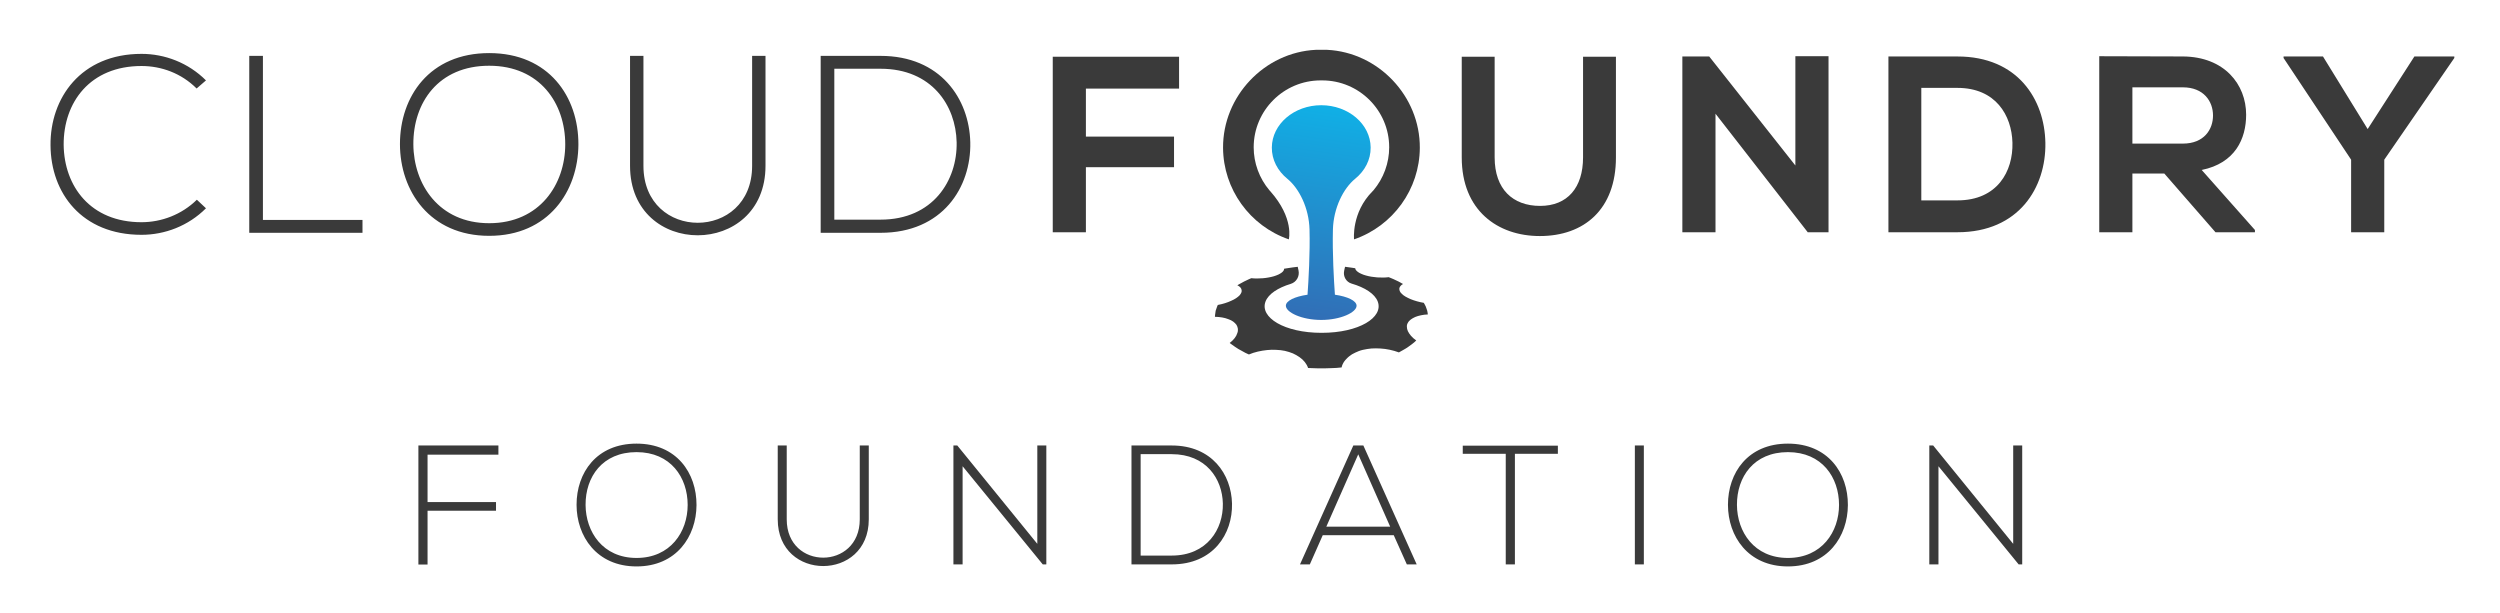
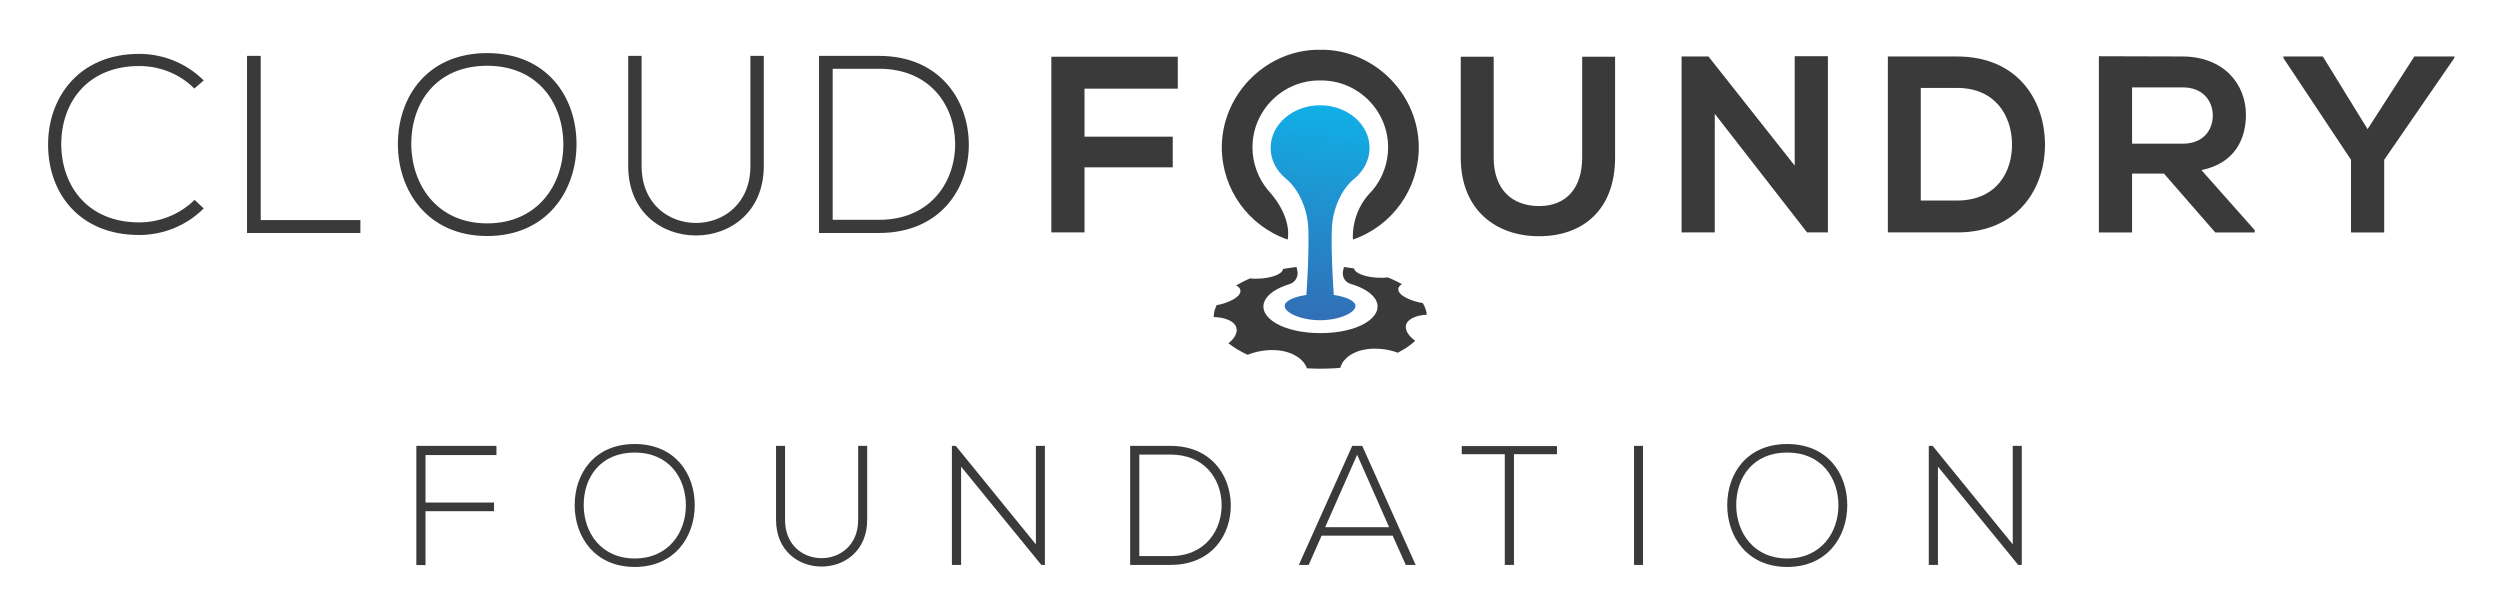
- <svg xmlns="http://www.w3.org/2000/svg" role="img" viewBox="-16.84 -13.84 1031.68 252.68">
+ <svg xmlns="http://www.w3.org/2000/svg" role="img" viewBox="-15.82 -13.82 1030.64 252.64">
  <style>svg {enable-background:new 0 0 1000 226.61}</style>
  <style>.st37{fill:#3a3a3a}</style>
  <path d="M159.6 193.35h28.25v3.57H159.6v22.22h-3.78V170h33.02v3.79H159.6v19.56zm110.99 1.26c-.07 12.89-8.27 25.3-24.75 25.3-16.47 0-24.75-12.48-24.75-25.44 0-13.18 8.2-25.24 24.75-25.24 16.54 0 24.81 12.13 24.75 25.38zm-45.78-.07c.07 11.08 7.08 21.87 21.03 21.87 14.02 0 21.1-10.8 21.1-21.87 0-11.36-7.01-21.8-21.1-21.8-14.09 0-21.1 10.23-21.03 21.8zM341.68 170v30.49c0 25.65-37.57 25.72-37.57 0V170h3.71v30.49c0 21.1 30.14 21.03 30.14 0V170h3.72zm36.53 0l33.02 40.59V170h3.72v49.07h-1.47l-33.08-40.51v40.51h-3.79V170h1.6zm113.37 23.98c.28 12.48-7.71 25.09-24.88 25.09h-16.61V170h16.61c16.61 0 24.6 11.92 24.88 23.98zm-37.71-20.4v41.85h12.83c14.58 0 21.31-10.93 21.1-21.45-.21-10.23-6.94-20.4-21.1-20.4h-12.83zm109.85 45.49l-5.4-12.05h-29.3l-5.33 12.05h-4.06L541.64 170h4.14l22.01 49.07h-4.07zm-6.87-15.56l-13.18-29.86-13.18 29.86h26.36zm47.68-30.07H586.8v-3.36h39.25v3.36h-17.73v45.63h-3.78v-45.63zm53.29 45.63V170h3.71v49.07h-3.71zm87.91-24.46c-.07 12.89-8.27 25.3-24.75 25.3s-24.74-12.48-24.74-25.44c0-13.18 8.2-25.24 24.74-25.24s24.82 12.13 24.75 25.38zm-45.78-.07c.07 11.08 7.08 21.87 21.03 21.87 14.02 0 21.1-10.8 21.1-21.87 0-11.36-7.01-21.8-21.1-21.8-14.08 0-21.09 10.23-21.03 21.8zM780.93 170l33.02 40.59V170h3.72v49.07h-1.47l-33.09-40.51v40.51h-3.78V170h1.6z" class="st37" />
  <path d="M417.6 82.01V9.57h52.13v13.16h-38.45v19.79h36.37v12.64h-36.37V82H417.6zM650.01 9.57v41.56c0 21.45-13.16 32.44-31.4 32.44-17.41 0-32.23-10.57-32.23-32.44V9.57h13.58v41.56c0 13.06 7.46 20 18.76 20s17.72-7.57 17.72-20V9.57h13.57zm74.05-.21h13.68V82h-8.5v.1L691.1 33.09V82h-13.68V9.47h11.09l35.55 44.98V9.36zm103.17 35.75C827.54 63.45 816.35 82 790.96 82h-28.5V9.47h28.5c24.87 0 35.96 17.72 36.27 35.64zm-51.2 23.74h14.92c16.48 0 23.01-12.02 22.69-23.83-.31-11.3-6.94-22.59-22.69-22.59h-14.92v46.42zm137.68 13.16h-16.27L876.3 57.76h-13.16v24.25h-13.68V9.36c11.5 0 23.01.1 34.51.1 17.1.1 26.11 11.5 26.11 24.04 0 9.95-4.56 20-18.34 22.8l21.97 24.77v.94zm-50.57-59.8v23.21h20.83c8.7 0 12.44-5.8 12.44-11.61 0-5.8-3.83-11.61-12.44-11.61h-20.83zm97.09 17.21l19.28-29.95h16.48v.62l-28.91 41.97v29.95H953.4V52.06l-27.88-41.97v-.62h16.27l18.44 29.95z" class="st37" />
  <path d="M68.16 72.11c-7.3 7.3-17 10.95-26.6 10.95-24.61 0-37.44-17.21-37.55-36.92-.2-19.5 12.52-37.75 37.55-37.75 9.59 0 19.29 3.65 26.6 10.95l-3.86 3.34c-6.26-6.26-14.5-9.28-22.74-9.28-21.28 0-32.23 15.02-32.13 32.54.21 17.1 11.06 31.92 32.13 31.92 8.24 0 16.58-3.13 22.84-9.28l3.76 3.53zm23.5-62.89v67.69h41.09v5.32H86.02V9.22h5.64zm130.19 36.61c-.1 19.19-12.31 37.65-36.82 37.65s-36.82-18.57-36.82-37.86c0-19.61 12.2-37.55 36.82-37.55s36.92 18.05 36.82 37.76zm-68.11-.1c.1 16.48 10.53 32.54 31.29 32.54 20.86 0 31.39-16.06 31.39-32.54 0-16.9-10.43-32.44-31.39-32.44s-31.39 15.23-31.29 32.44zM299.06 9.22v45.37c0 38.17-55.9 38.28-55.9 0V9.22h5.53v45.37c0 31.39 44.85 31.29 44.85 0V9.22h5.52zm84.51 35.67c.42 18.57-11.47 37.34-37.02 37.34h-24.72V9.22h24.72c24.71 0 36.6 17.73 37.02 35.67zm-56.11-30.35V76.8h19.09c21.69 0 31.71-16.27 31.39-31.92-.31-15.23-10.32-30.35-31.39-30.35h-19.09z" class="st37" />
  <path d="M515.02 84.94s2.29-8.68-7.66-19.88l-.33-.35c-4.19-4.97-6.51-11.28-6.51-17.76 0-15.22 12.4-27.61 27.64-27.61h.64c15.24 0 27.64 12.38 27.64 27.61 0 6.48-2.31 12.79-6.5 17.76-.05.06-.16.17-.33.34-8.84 8.85-7.67 19.89-7.67 19.89 16.14-5.57 27.05-20.74 27.14-37.77.12-21.29-17.07-39.43-38.3-40.45-.26-.01-.53-.02-.79-.02-.32 0-1.52.02-1.52.02-.03 0-1.18-.02-1.5-.02-.26 0-.53.01-.79.02-21.24 1.02-38.42 19.16-38.3 40.45.1 17.02 11 32.2 27.14 37.77zm52.16 32.03c.7-.29 1.51-.53 2.41-.71.84-.18 1.78-.3 2.8-.34 0 0-.04-.32-.11-.78-.02-.46-.24-1.08-.46-1.68-.11-.3-.21-.6-.31-.87-.12-.27-.28-.53-.39-.75-.24-.43-.4-.71-.4-.71-1.01-.16-1.96-.39-2.88-.65-.94-.26-1.82-.57-2.6-.89-1.47-.65-2.86-1.37-3.59-2.18-.88-.78-1.05-1.55-1.02-2.24.05-.34.21-.68.48-.99.25-.3.58-.58 1.04-.82 0 0-.35-.2-.87-.49-.26-.14-.55-.31-.89-.49-.35-.17-.73-.35-1.1-.52-.73-.35-1.46-.7-2.08-.93-.59-.24-.98-.39-.98-.39-.71.1-1.48.15-2.27.16-.81.02-1.64 0-2.45-.06-1.58-.14-3.19-.36-4.58-.77-.72-.19-1.34-.4-1.87-.65-.53-.23-1.02-.47-1.4-.74-.74-.53-1.24-1.07-1.23-1.62 0 0-.45-.07-1.11-.18-.69-.11-2.15-.31-3.08-.43-.02.16-.12.3-.15.56l-.24 1.14c-.48 2.28.84 4.59 3.07 5.24 5.47 1.59 9.61 4.22 10.81 7.44 2.42 6.51-7.73 12.88-23.17 12.88-15.43 0-25.59-6.37-23.17-12.88 1.17-3.14 5.14-5.72 10.42-7.32 2.34-.71 3.72-3.11 3.22-5.5l-.33-1.55c-.61.07-1.33.16-2.06.25-.92.1-1.79.26-2.46.37-.67.11-1.12.18-1.12.18.05.53-.33 1.13-1.05 1.64-.38.26-.79.53-1.31.77-.51.25-1.14.45-1.8.68-.68.21-1.45.37-2.2.51-.75.15-1.55.25-2.37.32-1.64.13-3.28.16-4.78-.02 0 0-.1.04-.27.11-.16.07-.43.17-.7.3-.55.26-1.28.61-2.03.97-.73.37-1.39.76-1.92 1.05-.26.15-.48.27-.63.36-.14.09-.22.14-.22.14 1.03.48 1.6 1.13 1.72 1.81.25.73-.1 1.49-.77 2.31-.39.42-.91.81-1.45 1.19-.57.39-1.28.76-2.07 1.1-1.49.7-3.41 1.32-5.48 1.7 0 0-.18.29-.32.73-.15.44-.36 1.05-.58 1.66-.09.61-.18 1.24-.24 1.71-.09.48-.05.8-.05.8 2.14.03 4.04.38 5.46.95 1.65.54 2.65 1.36 3.42 2.36.61 1.08.85 2.2.31 3.5-.37 1.27-1.41 2.68-3.1 3.97 0 0 .09.08.26.23.19.13.46.33.78.56.67.46 1.52 1.11 2.51 1.7 1.05.57 2.11 1.16 2.91 1.6.4.23.81.37 1.06.49.26.11.41.18.41.18 2.39-1.02 4.94-1.55 7.5-1.82 1.28-.13 2.53-.17 3.73-.09 1.22.06 2.47.16 3.63.43 1.15.31 2.28.59 3.27 1.03 1 .43 1.9 1 2.74 1.55 1.68 1.15 2.98 2.78 3.54 4.48 0 0 .87.03 2.17.08 1.3.03 3.04.15 4.78.06 1.73-.06 3.48-.08 4.76-.17 1.28-.12 2.12-.2 2.12-.2.18-.89.57-1.73 1.11-2.49.27-.37.57-.73.91-1.06.33-.34.67-.69 1.06-1 .75-.62 1.62-1.16 2.59-1.58.95-.45 1.96-.87 3.13-1.13 1.19-.24 2.31-.47 3.53-.56 1.2-.1 2.51-.04 3.72.01 2.47.14 5.21.71 7.6 1.61 0 0 .53-.3 1.31-.74.76-.45 1.84-.99 2.68-1.65.85-.63 1.75-1.23 2.29-1.73.52-.49.87-.82.87-.82-1.78-1.22-2.8-2.53-3.45-3.83-.3-.63-.39-1.21-.41-1.79-.04-.58.08-1.13.4-1.64.52-1.05 1.7-1.81 3.04-2.42z" class="st37" />
  <linearGradient id="SVGID_2_" x1="534.999" x2="516.437" y1="12.787" y2="142.725" gradientUnits="userSpaceOnUse">
    <stop offset="0" stop-color="#42b4e7" />
    <stop offset=".129" stop-color="#10b0e6" />
    <stop offset="1" stop-color="#3b5ba8" />
  </linearGradient>
  <path fill="url(#SVGID_2_)" d="M542.41 59.92c3.97-3.23 6.43-7.81 6.38-12.89-.08-9.67-9.21-17.45-20.39-17.45s-20.31 7.78-20.39 17.45c-.04 5.07 2.41 9.65 6.38 12.89 4.91 4 8.94 12.09 9.17 20.93.26 9.8-.41 21.15-.82 26.93-5.25.75-8.94 2.5-8.94 4.55 0 2.72 6.53 5.86 14.59 5.86 8.06 0 14.59-3.14 14.59-5.86 0-2.05-3.69-3.8-8.94-4.55-.41-5.77-1.08-17.12-.82-26.92.25-8.85 4.28-16.94 9.19-20.94z" />
</svg>
